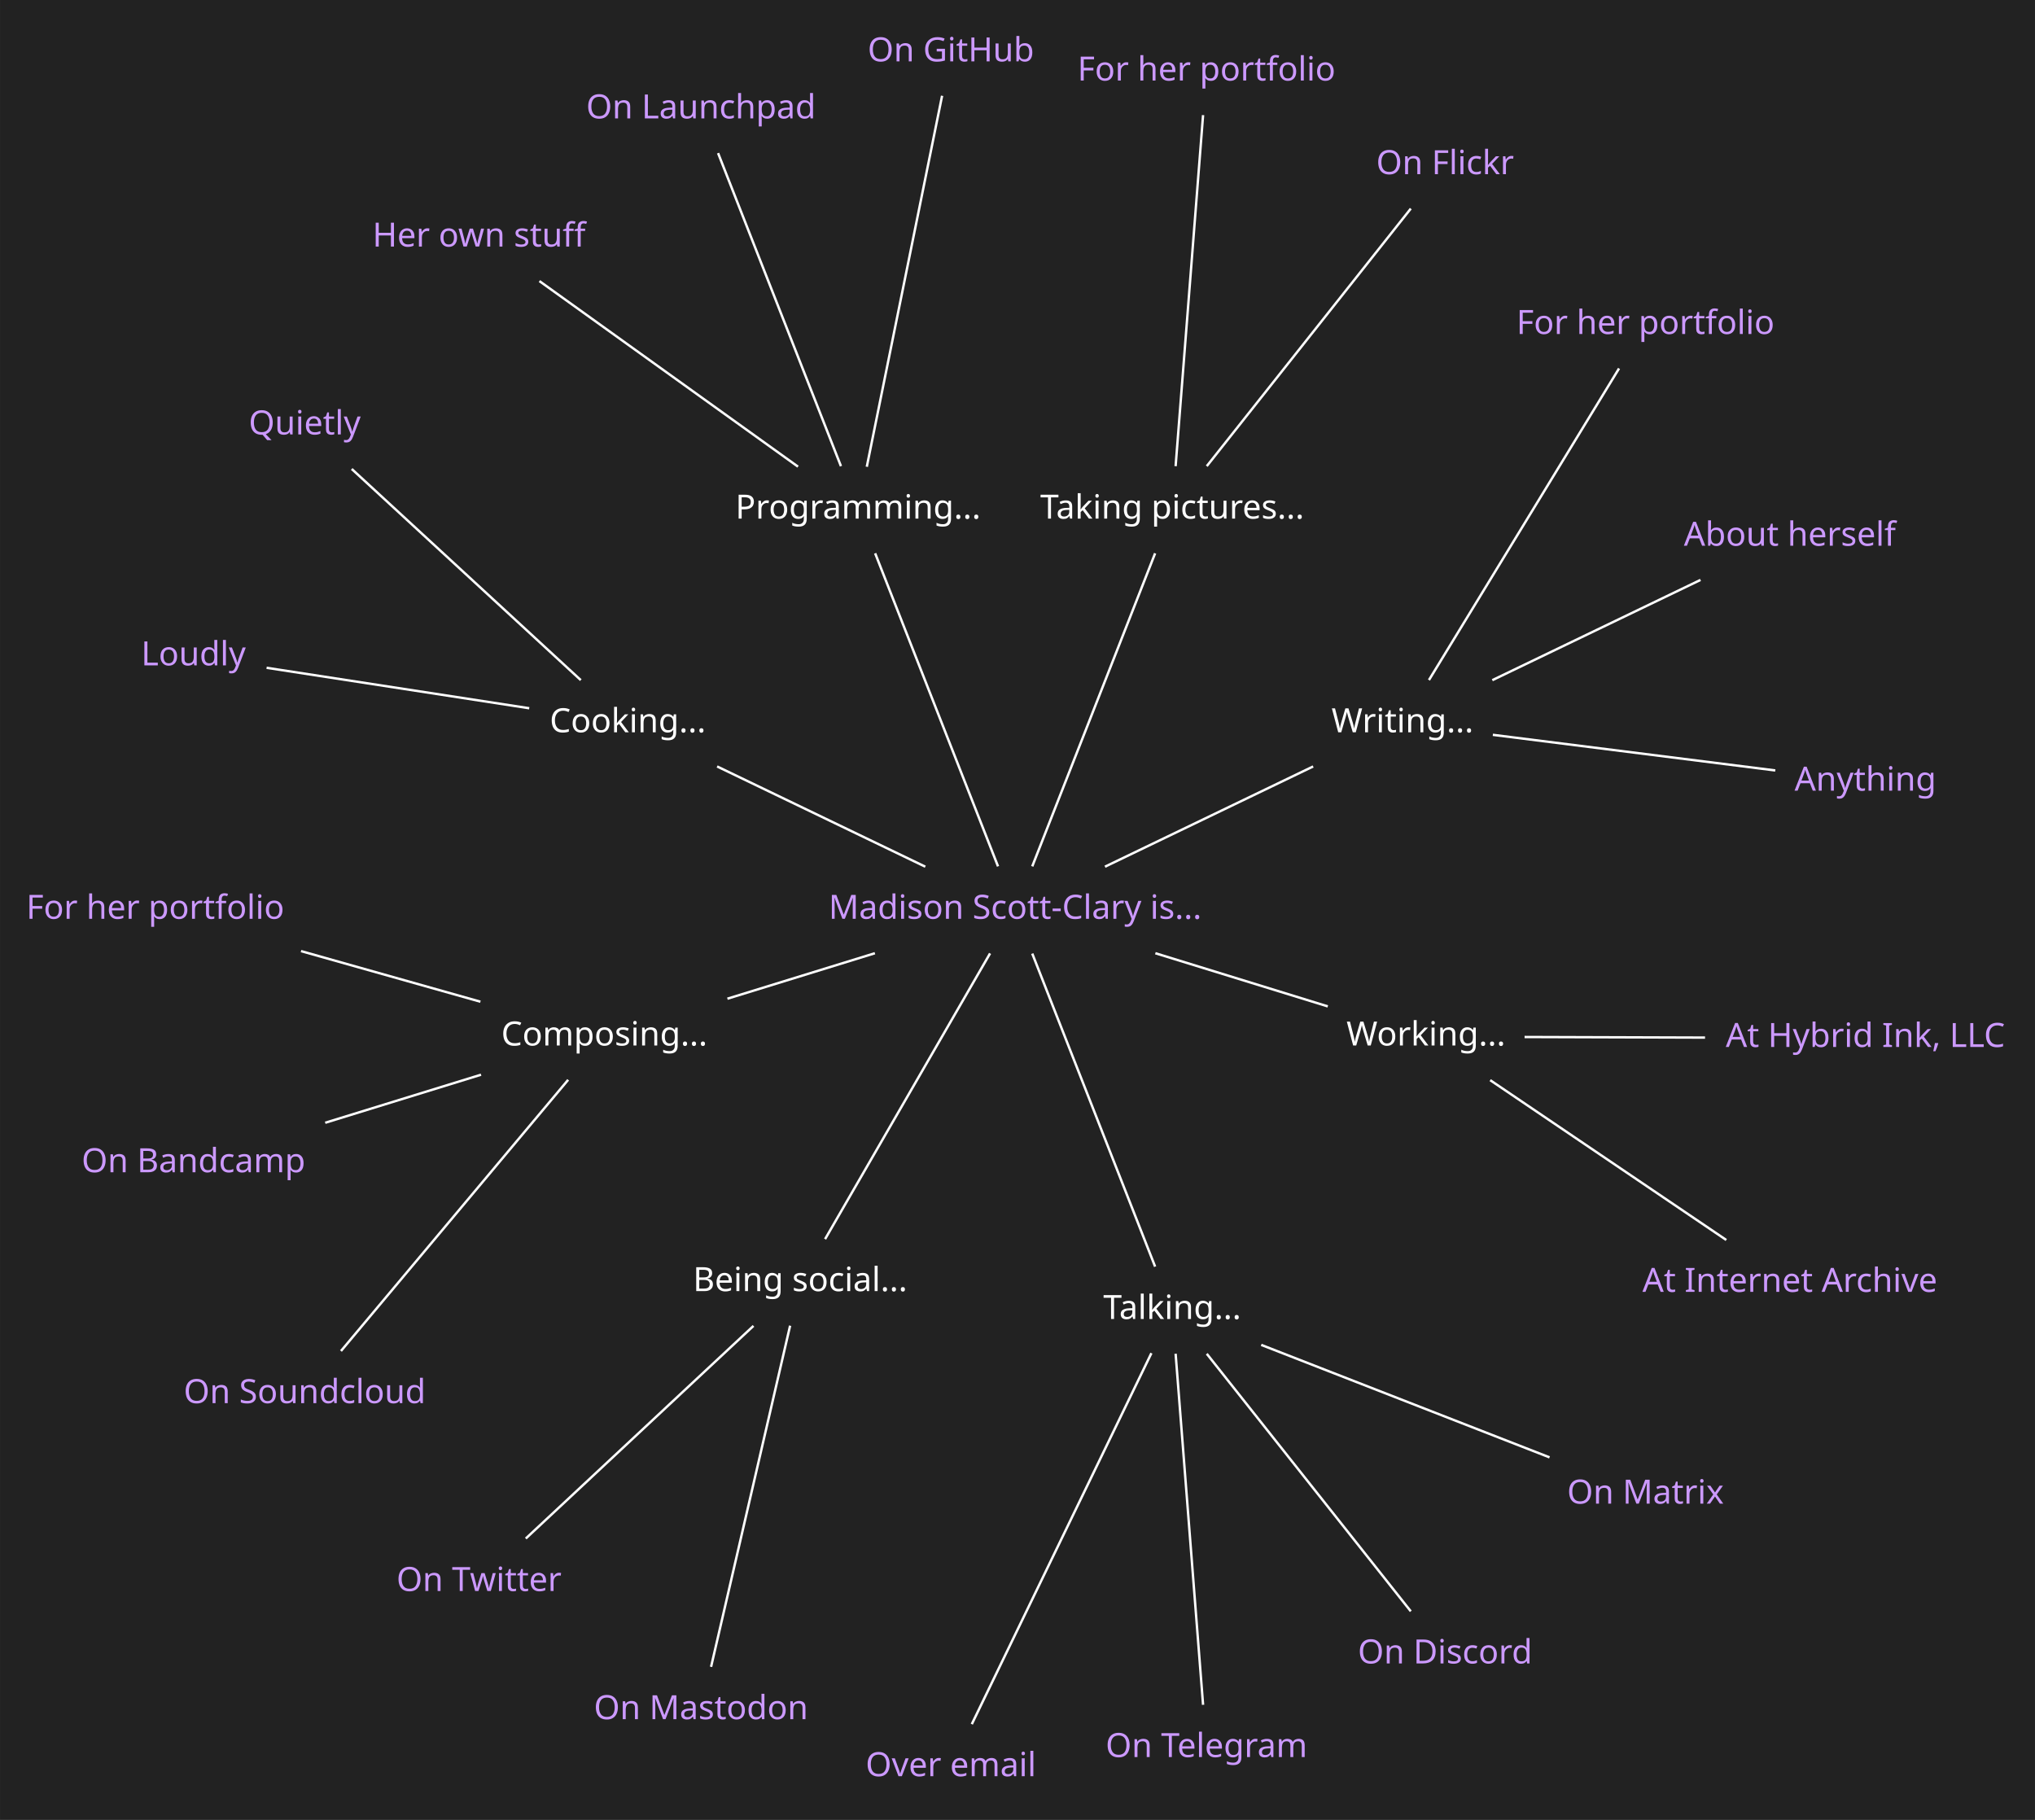
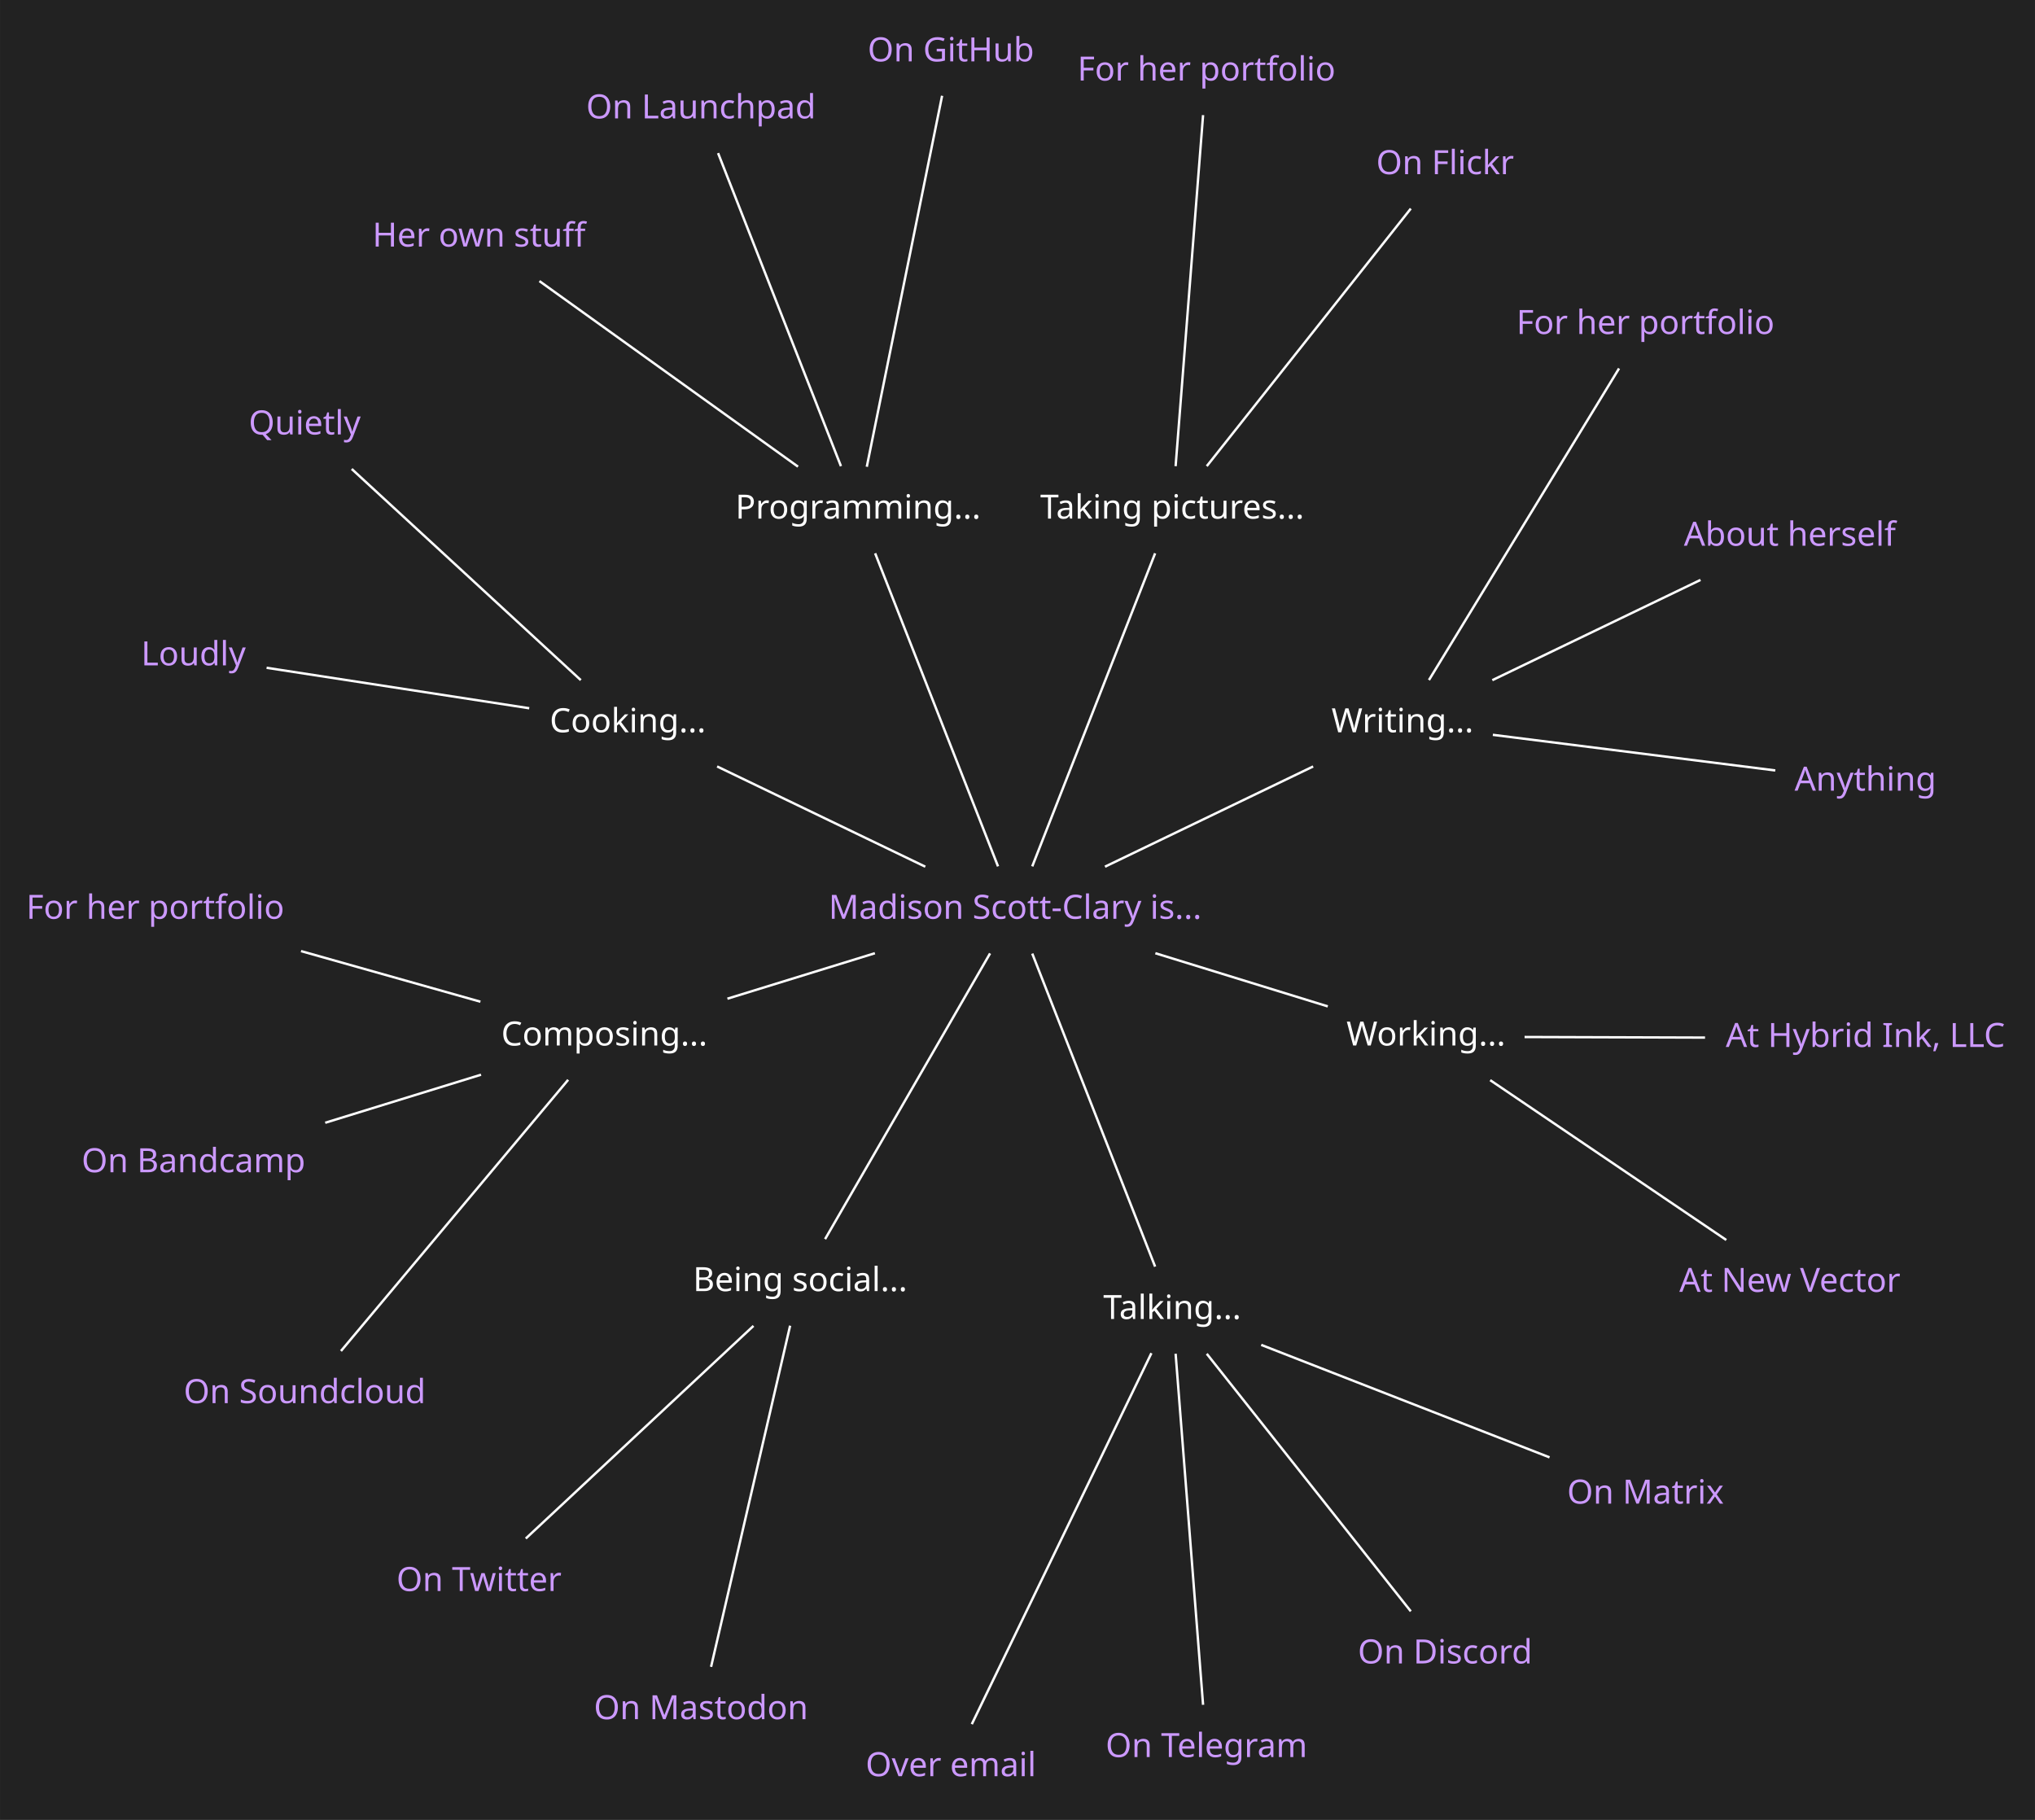
<svg xmlns="http://www.w3.org/2000/svg" xmlns:xlink="http://www.w3.org/1999/xlink" width="852pt" height="762pt" viewBox="0.00 0.00 851.98 761.99">
  <g id="graph0" class="graph" transform="scale(1 1) rotate(0) translate(4 757.9867)">
    <polygon fill="#222222" stroke="transparent" points="-4,4 -4,-757.987 847.979,-757.987 847.979,4 -4,4" />
    <g id="node1" class="node">
      <g id="a_node1">
        <a xlink:href="https://drab-makyo.com" xlink:title="Madison Scott-Clary is...">
          <text text-anchor="middle" x="421" y="-373.293" font-family="Helvetica bold" font-size="14.00" fill="#cc99ff">Madison Scott-Clary is...</text>
        </a>
      </g>
    </g>
    <g id="node2" class="node">
      <text text-anchor="middle" x="583.174" y="-451.392" font-family="Helvetica bold" font-size="14.00" fill="#ffffff">Writing...</text>
    </g>
    <g id="edge1" class="edge">
      <path fill="none" stroke="#ffffff" d="M458.614,-395.107C484.813,-407.724 519.61,-424.481 545.765,-437.077" />
    </g>
    <g id="node6" class="node">
      <text text-anchor="middle" x="486.761" y="-540.851" font-family="Helvetica bold" font-size="14.00" fill="#ffffff">Taking pictures...</text>
    </g>
    <g id="edge5" class="edge">
      <path fill="none" stroke="#ffffff" d="M428.163,-395.244C440.813,-427.475 466.964,-494.108 479.607,-526.323" />
    </g>
    <g id="node9" class="node">
      <text text-anchor="middle" x="355.239" y="-540.851" font-family="Helvetica bold" font-size="14.00" fill="#ffffff">Programming...</text>
    </g>
    <g id="edge8" class="edge">
      <path fill="none" stroke="#ffffff" d="M413.837,-395.244C401.187,-427.475 375.036,-494.108 362.393,-526.323" />
    </g>
    <g id="node13" class="node">
      <text text-anchor="middle" x="258.826" y="-451.392" font-family="Helvetica bold" font-size="14.00" fill="#ffffff">Cooking...</text>
    </g>
    <g id="edge12" class="edge">
      <path fill="none" stroke="#ffffff" d="M383.386,-395.107C357.187,-407.724 322.39,-424.481 296.235,-437.077" />
    </g>
    <g id="node16" class="node">
      <text text-anchor="middle" x="248.997" y="-320.237" font-family="Helvetica bold" font-size="14.00" fill="#ffffff">Composing...</text>
    </g>
    <g id="edge15" class="edge">
      <path fill="none" stroke="#ffffff" d="M362.287,-358.883C342.239,-352.699 319.984,-345.834 300.543,-339.837" />
    </g>
    <g id="node20" class="node">
      <text text-anchor="middle" x="331" y="-217.409" font-family="Helvetica bold" font-size="14.00" fill="#ffffff">Being social...</text>
    </g>
    <g id="edge19" class="edge">
      <path fill="none" stroke="#ffffff" d="M410.5,-358.806C393.158,-328.769 358.731,-269.141 341.433,-239.18" />
    </g>
    <g id="node23" class="node">
      <text text-anchor="middle" x="486.761" y="-205.736" font-family="Helvetica bold" font-size="14.00" fill="#ffffff">Talking...</text>
    </g>
    <g id="edge22" class="edge">
      <path fill="none" stroke="#ffffff" d="M428.163,-358.743C440.813,-326.512 466.964,-259.879 479.607,-227.664" />
    </g>
    <g id="node28" class="node">
      <text text-anchor="middle" x="593.003" y="-320.237" font-family="Helvetica bold" font-size="14.00" fill="#ffffff">Working...</text>
    </g>
    <g id="edge27" class="edge">
      <path fill="none" stroke="#ffffff" d="M479.713,-358.883C503.459,-351.558 530.302,-343.278 551.896,-336.617" />
    </g>
    <g id="node3" class="node">
      <g id="a_node3">
        <a xlink:href="https://writing.drab-makyo.com" xlink:title="Anything">
          <text text-anchor="middle" x="776.979" y="-426.949" font-family="Helvetica bold" font-size="14.00" fill="#cc99ff">Anything</text>
        </a>
      </g>
    </g>
    <g id="edge2" class="edge">
      <path fill="none" stroke="#ffffff" d="M621.002,-450.321C655.151,-446.014 705.128,-439.711 739.247,-435.408" />
    </g>
    <g id="node4" class="node">
      <g id="a_node4">
        <a xlink:href="https://ally.id" xlink:title="About herself">
          <text text-anchor="middle" x="745.349" y="-529.491" font-family="Helvetica bold" font-size="14.00" fill="#cc99ff">About herself</text>
        </a>
      </g>
    </g>
    <g id="edge3" class="edge">
      <path fill="none" stroke="#ffffff" d="M620.788,-473.206C646.988,-485.823 681.784,-502.58 707.939,-515.176" />
    </g>
    <g id="node5" class="node">
      <g id="a_node5">
        <a xlink:href="https://makyo.ink" xlink:title="For her portfolio">
          <text text-anchor="middle" x="684.899" y="-618.156" font-family="Helvetica bold" font-size="14.00" fill="#cc99ff">For her portfolio</text>
        </a>
      </g>
    </g>
    <g id="edge4" class="edge">
      <path fill="none" stroke="#ffffff" d="M594.254,-473.257C613.822,-505.335 654.275,-571.652 673.832,-603.714" />
    </g>
    <g id="node7" class="node">
      <g id="a_node7">
        <a xlink:href="https://flickr.com/photos/ranna" xlink:title="On Flickr">
          <text text-anchor="middle" x="601" y="-685.062" font-family="Helvetica bold" font-size="14.00" fill="#cc99ff">On Flickr</text>
        </a>
      </g>
    </g>
    <g id="edge7" class="edge">
      <path fill="none" stroke="#ffffff" d="M501.23,-562.815C523.204,-590.555 564.745,-642.995 586.649,-670.646" />
    </g>
    <g id="node8" class="node">
      <g id="a_node8">
        <a xlink:href="https://makyo.photography" xlink:title="For her portfolio">
          <text text-anchor="middle" x="501.108" y="-724.267" font-family="Helvetica bold" font-size="14.00" fill="#cc99ff">For her portfolio</text>
        </a>
      </g>
    </g>
    <g id="edge6" class="edge">
      <path fill="none" stroke="#ffffff" d="M488.189,-562.808C490.939,-597.965 496.94,-674.685 499.685,-709.784" />
    </g>
    <g id="node10" class="node">
      <g id="a_node10">
        <a xlink:href="https://github.com/makyo" xlink:title="On GitHub">
          <text text-anchor="middle" x="394.097" y="-732.287" font-family="Helvetica bold" font-size="14.00" fill="#cc99ff">On GitHub</text>
        </a>
      </g>
    </g>
    <g id="edge9" class="edge">
      <path fill="none" stroke="#ffffff" d="M358.894,-562.561C366.3,-599.047 383.001,-681.323 390.423,-717.885" />
    </g>
    <g id="node11" class="node">
      <g id="a_node11">
        <a xlink:href="https://launchpad.net/~makyo" xlink:title="On Launchpad">
          <text text-anchor="middle" x="289.477" y="-708.408" font-family="Helvetica bold" font-size="14.00" fill="#cc99ff">On Launchpad</text>
        </a>
      </g>
    </g>
    <g id="edge10" class="edge">
      <path fill="none" stroke="#ffffff" d="M348.076,-562.801C335.426,-595.032 309.275,-661.665 296.631,-693.88" />
    </g>
    <g id="node12" class="node">
      <g id="a_node12">
        <a xlink:href="https://makyo.dev" xlink:title="Her own stuff">
          <text text-anchor="middle" x="196.544" y="-654.753" font-family="Helvetica bold" font-size="14.00" fill="#cc99ff">Her own stuff</text>
        </a>
      </g>
    </g>
    <g id="edge11" class="edge">
      <path fill="none" stroke="#ffffff" d="M330.093,-562.599C300.465,-583.864 251.524,-618.991 221.834,-640.301" />
    </g>
    <g id="node14" class="node">
      <g id="a_node14">
        <a xlink:href="https://makyo.cooking" xlink:title="Quietly">
          <text text-anchor="middle" x="123.554" y="-576.089" font-family="Helvetica bold" font-size="14.00" fill="#cc99ff">Quietly</text>
        </a>
      </g>
    </g>
    <g id="edge13" class="edge">
      <path fill="none" stroke="#ffffff" d="M239.156,-473.224C213.509,-496.866 168.906,-537.982 143.247,-561.635" />
    </g>
    <g id="node15" class="node">
      <g id="a_node15">
        <a xlink:href="https://mealtime.with.maddypa.ws" xlink:title="Loudly">
          <text text-anchor="middle" x="76.994" y="-479.405" font-family="Helvetica bold" font-size="14.00" fill="#cc99ff">Loudly</text>
        </a>
      </g>
    </g>
    <g id="edge14" class="edge">
      <path fill="none" stroke="#ffffff" d="M217.565,-461.449C184.14,-466.598 137.798,-473.738 107.609,-478.389" />
    </g>
    <g id="node17" class="node">
      <g id="a_node17">
        <a xlink:href="https://sounds.drab-makyo.com" xlink:title="For her portfolio">
          <text text-anchor="middle" x="61" y="-373.293" font-family="Helvetica bold" font-size="14.00" fill="#cc99ff">For her portfolio</text>
        </a>
      </g>
    </g>
    <g id="edge16" class="edge">
      <path fill="none" stroke="#ffffff" d="M197.128,-338.576C173.87,-345.139 146.273,-352.928 122.027,-359.771" />
    </g>
    <g id="node18" class="node">
      <g id="a_node18">
        <a xlink:href="https://drab-makyo.bandcamp.com" xlink:title="On Bandcamp">
          <text text-anchor="middle" x="76.994" y="-267.182" font-family="Helvetica bold" font-size="14.00" fill="#cc99ff">On Bandcamp</text>
        </a>
      </g>
    </g>
    <g id="edge17" class="edge">
      <path fill="none" stroke="#ffffff" d="M197.39,-308.019C176.808,-301.67 153.078,-294.351 132.156,-287.897" />
    </g>
    <g id="node19" class="node">
      <g id="a_node19">
        <a xlink:href="https://soundcloud.com/drabmakyo" xlink:title="On Soundcloud">
          <text text-anchor="middle" x="123.554" y="-170.498" font-family="Helvetica bold" font-size="14.00" fill="#cc99ff">On Soundcloud</text>
        </a>
      </g>
    </g>
    <g id="edge18" class="edge">
      <path fill="none" stroke="#ffffff" d="M233.866,-305.875C209.755,-277.095 162.883,-221.145 138.739,-192.324" />
    </g>
    <g id="node21" class="node">
      <g id="a_node21">
        <a xlink:href="https://twitter.com/drab_makyo" xlink:title="On Twitter">
          <text text-anchor="middle" x="196.544" y="-91.834" font-family="Helvetica bold" font-size="14.00" fill="#cc99ff">On Twitter</text>
        </a>
      </g>
    </g>
    <g id="edge20" class="edge">
      <path fill="none" stroke="#ffffff" d="M311.449,-202.849C285.957,-179.041 241.622,-137.635 216.118,-113.816" />
    </g>
    <g id="node22" class="node">
      <g id="a_node22">
        <a xlink:href="https://snouts.online/@makyo" xlink:title="On Mastodon">
          <text text-anchor="middle" x="289.477" y="-38.179" font-family="Helvetica bold" font-size="14.00" fill="#cc99ff">On Mastodon</text>
        </a>
      </g>
    </g>
    <g id="edge21" class="edge">
      <path fill="none" stroke="#ffffff" d="M326.79,-202.937C318.832,-168.585 301.665,-94.488 293.698,-60.099" />
    </g>
    <g id="node24" class="node">
      <g id="a_node24">
        <a xlink:href="mailto:makyo@drab-makyo.com" xlink:title="Over email">
          <text text-anchor="middle" x="394.097" y="-14.3" font-family="Helvetica bold" font-size="14.00" fill="#cc99ff">Over email</text>
        </a>
      </g>
    </g>
    <g id="edge23" class="edge">
      <path fill="none" stroke="#ffffff" d="M478.044,-191.426C460.383,-154.94 420.557,-72.664 402.859,-36.101" />
    </g>
    <g id="node25" class="node">
      <g id="a_node25">
        <a xlink:href="https://t.me/DrabMakyo" xlink:title="On Telegram">
          <text text-anchor="middle" x="501.108" y="-22.319" font-family="Helvetica bold" font-size="14.00" fill="#cc99ff">On Telegram</text>
        </a>
      </g>
    </g>
    <g id="edge24" class="edge">
      <path fill="none" stroke="#ffffff" d="M488.189,-191.179C490.939,-156.022 496.94,-79.302 499.685,-44.203" />
    </g>
    <g id="node26" class="node">
      <g id="a_node26">
        <a xlink:href="/discord" xlink:title="On Discord">
          <text text-anchor="middle" x="601" y="-61.524" font-family="Helvetica bold" font-size="14.00" fill="#cc99ff">On Discord</text>
        </a>
      </g>
    </g>
    <g id="edge25" class="edge">
      <path fill="none" stroke="#ffffff" d="M501.23,-191.172C523.204,-163.432 564.745,-110.992 586.649,-83.341" />
    </g>
    <g id="node27" class="node">
      <g id="a_node27">
        <a xlink:href="https://matrix.to/#/@makyo:drab-makyo.com" xlink:title="On Matrix">
          <text text-anchor="middle" x="684.899" y="-128.431" font-family="Helvetica bold" font-size="14.00" fill="#cc99ff">On Matrix</text>
        </a>
      </g>
    </g>
    <g id="edge26" class="edge">
      <path fill="none" stroke="#ffffff" d="M524.029,-194.896C558.444,-181.468 609.426,-161.577 644.734,-147.802" />
    </g>
    <g id="node29" class="node">
      <g id="a_node29">
-         <a xlink:href="https://archive.org" xlink:title="At Internet Archive">
-           <text text-anchor="middle" x="745.349" y="-217.095" font-family="Helvetica bold" font-size="14.00" fill="#cc99ff">At Internet Archive</text>
+         <a xlink:href="https://vector.im" xlink:title="At New Vector">
+           <text text-anchor="middle" x="745.349" y="-217.095" font-family="Helvetica bold" font-size="14.00" fill="#cc99ff">At New Vector</text>
        </a>
      </g>
    </g>
    <g id="edge28" class="edge">
      <path fill="none" stroke="#ffffff" d="M619.889,-305.735C647.736,-286.882 690.984,-257.601 718.732,-238.816" />
    </g>
    <g id="node30" class="node">
      <g id="a_node30">
        <a xlink:href="https://hybrid.ink" xlink:title="At Hybrid Ink, LLC">
          <text text-anchor="middle" x="776.979" y="-319.638" font-family="Helvetica bold" font-size="14.00" fill="#cc99ff">At Hybrid Ink, LLC</text>
        </a>
      </g>
    </g>
    <g id="edge29" class="edge">
      <path fill="none" stroke="#ffffff" d="M634.291,-323.803C656.539,-323.731 684.54,-323.639 709.834,-323.557" />
    </g>
  </g>
</svg>
